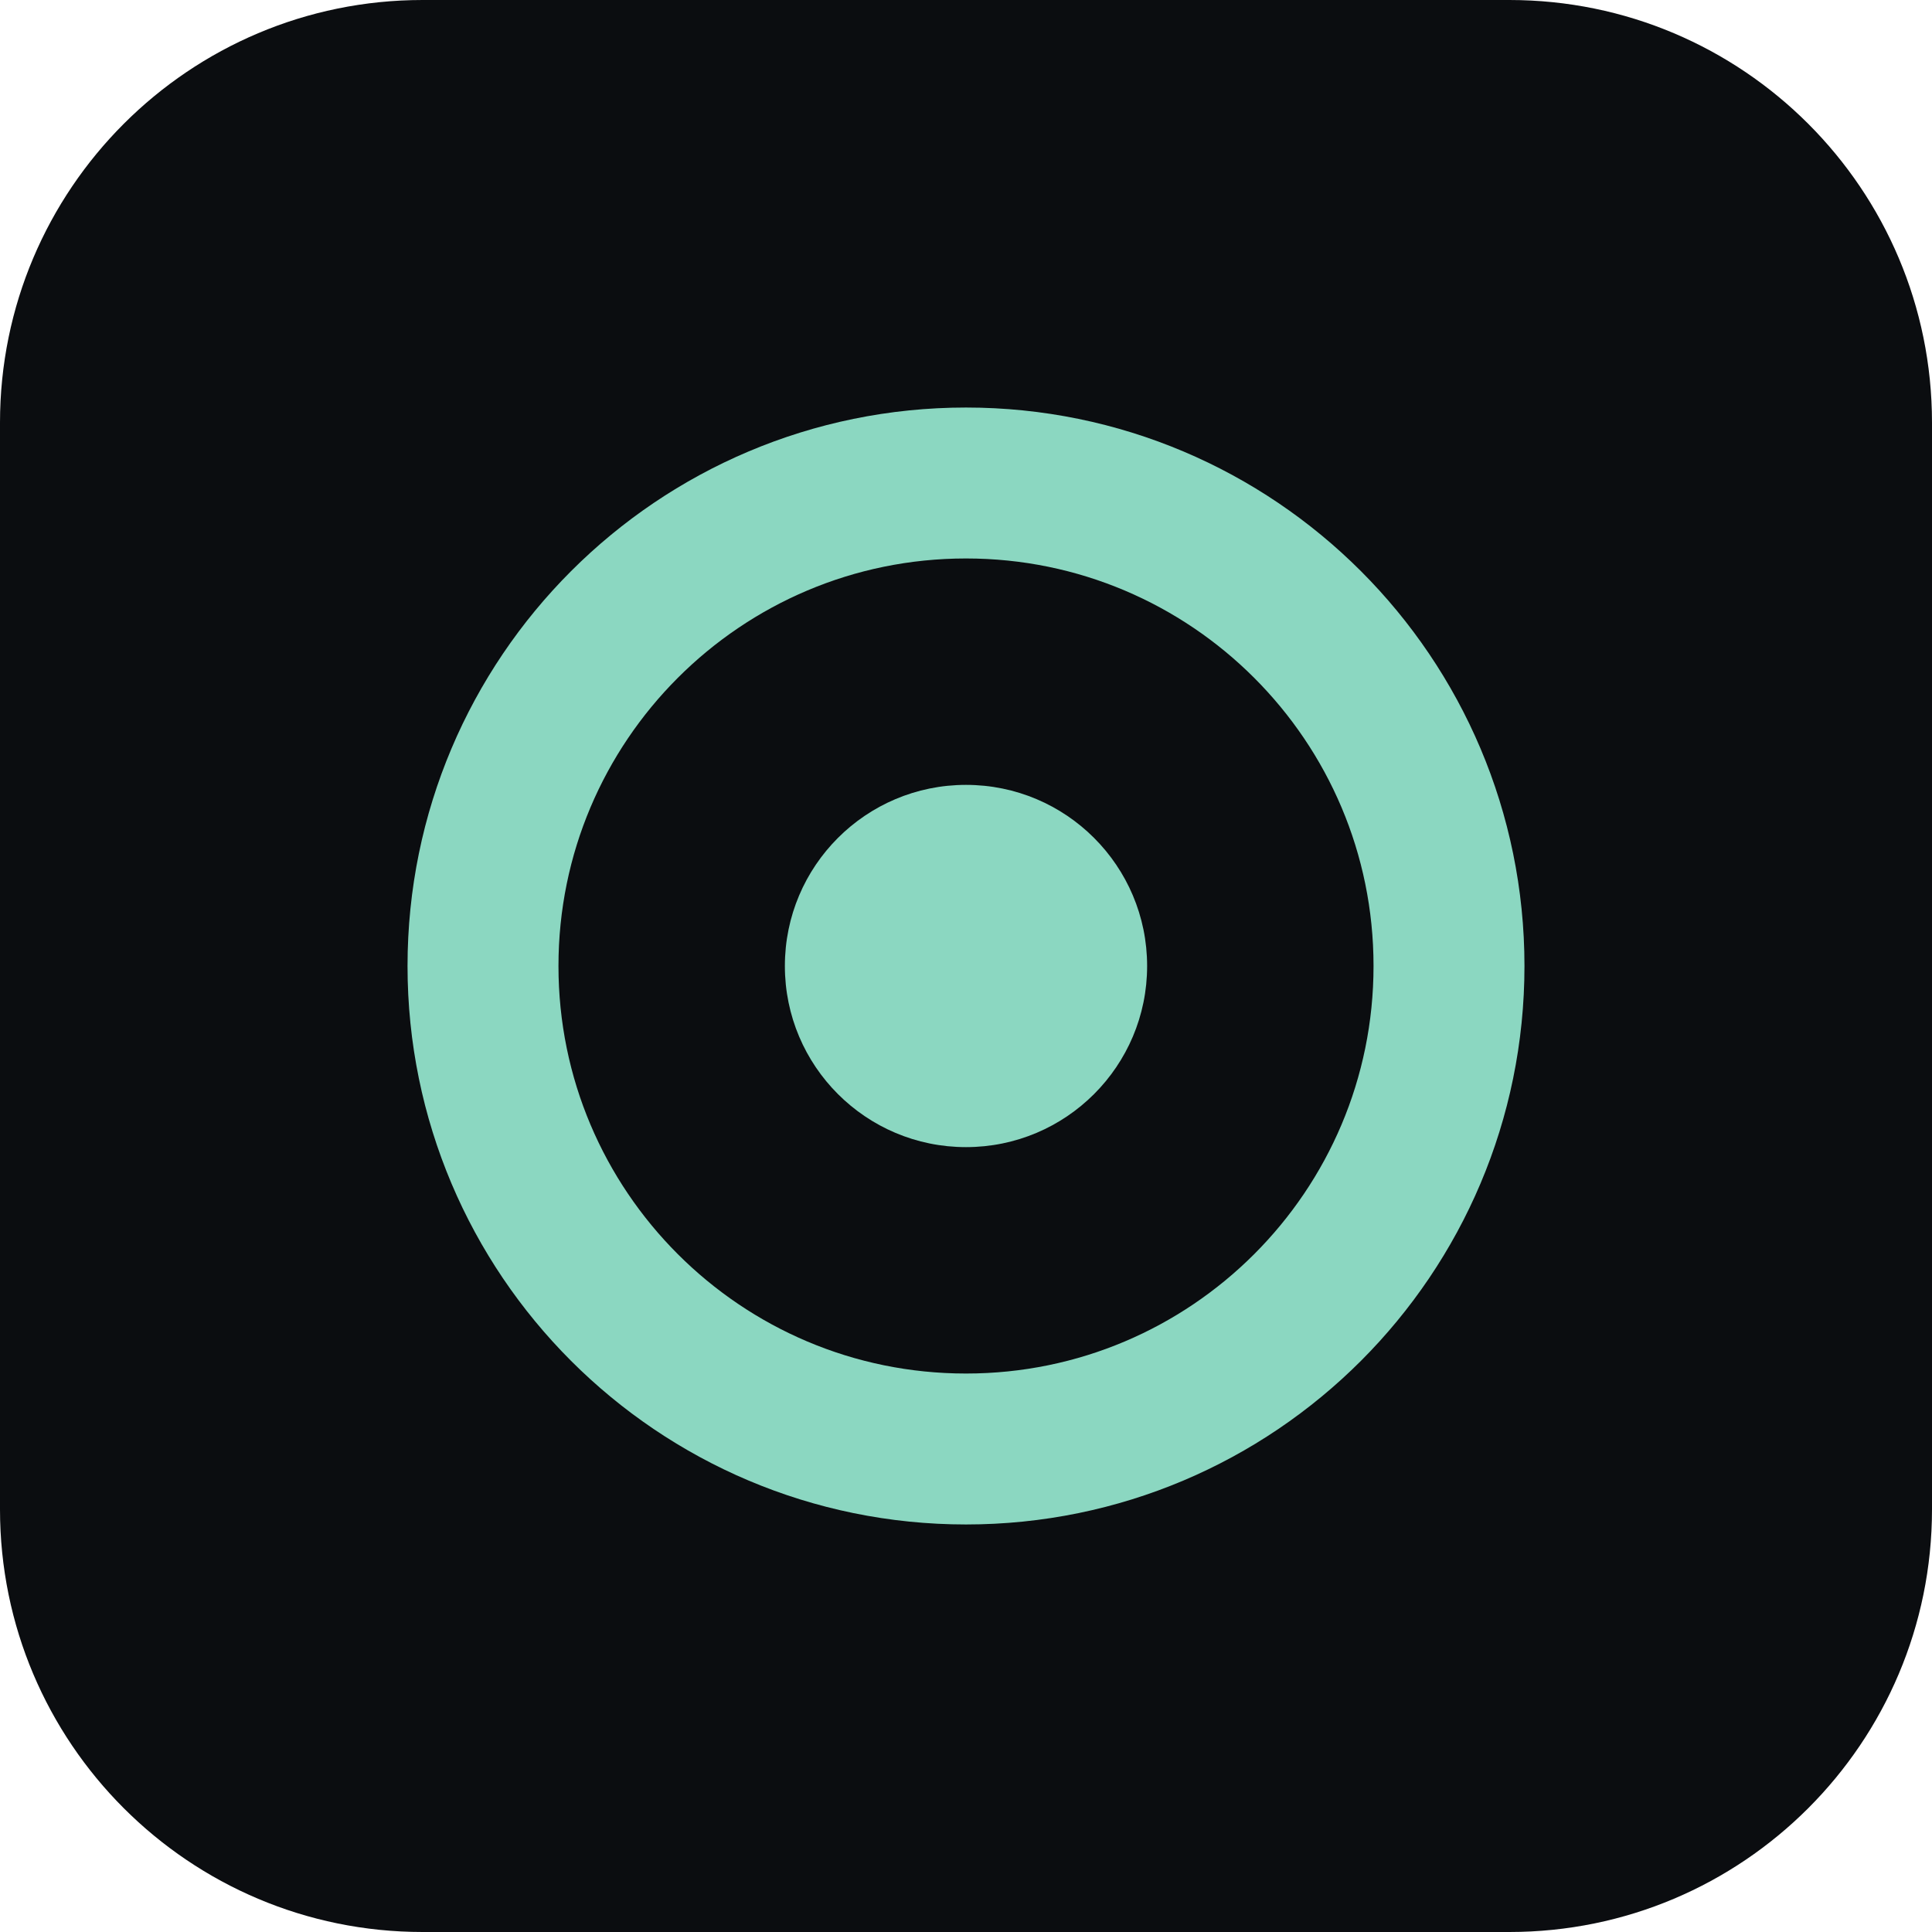
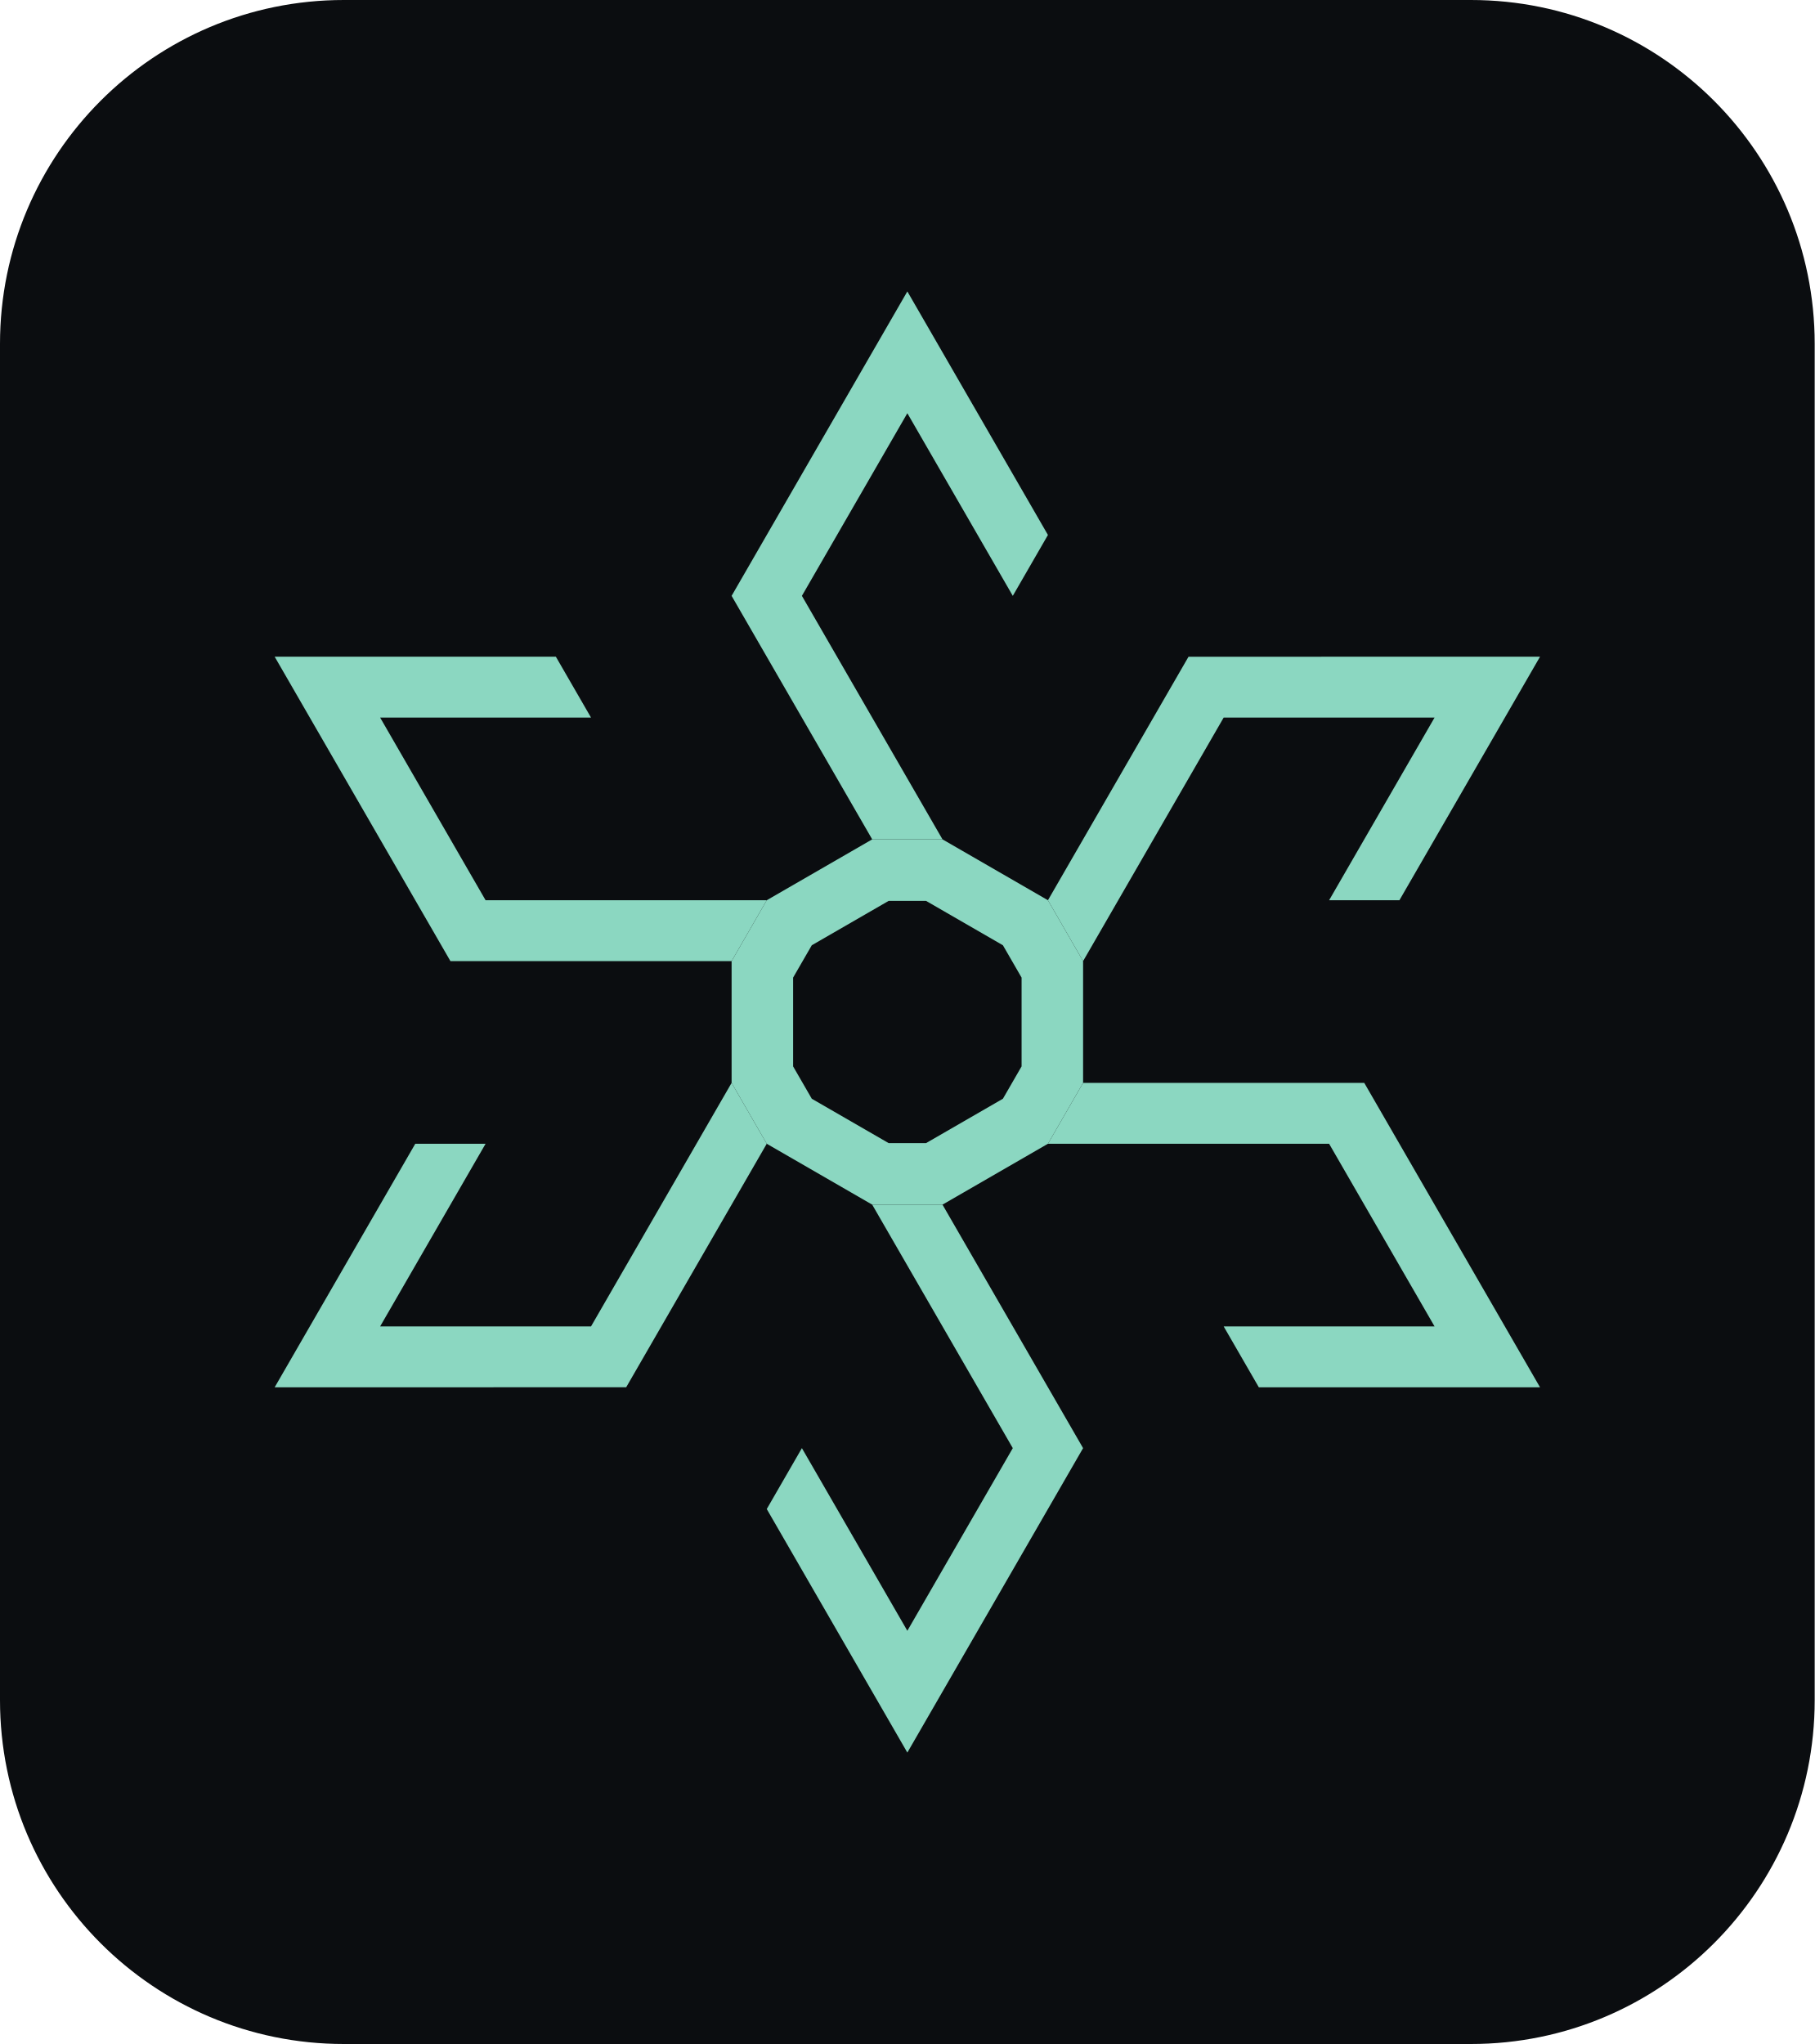
- <svg xmlns="http://www.w3.org/2000/svg" viewBox="0 0 64 64">
-   <rect width="64" height="64" rx="14" fill="#0b0d10" />
-   <circle cx="32" cy="32" r="16" fill="none" stroke="#8bd7c1" stroke-width="5" />
-   <circle cx="32" cy="32" r="6" fill="#8bd7c1" />
+ <svg xmlns="http://www.w3.org/2000/svg" viewBox="-190 -214 380 428">
+   <rect x="-190" y="-214" width="380" height="428" rx="72" fill="#0b0d10" />
+   <g fill="#8bd7c1" transform="scale(.92)">
+     <path fill-rule="evenodd" d="M -8 -41.57 L 8 -41.57 L 32.001 -27.713 L 40.001 -13.857 L 40.001 13.857 L 32.001 27.713 L 8 41.57 L -8 41.57 L -32.001 27.713 L -40.001 13.857 L -40.001 -13.857 L -32.001 -27.713 Z M -4.249 -27.57 L 4.249 -27.57 L 21.752 -17.465 L 26.001 -10.105 L 26.001 10.105 L 21.752 17.465 L 4.249 27.57 L -4.249 27.57 L -21.752 17.465 L -26.001 10.105 L -26.001 -10.105 L -21.752 -17.465 Z" />
+     <path d="M -8 -41.57 L -40 -96.99 L 0 -166.28 L 32 -110.85 L 24 -96.99 L 0 -138.56 L -24 -96.99 L 8 -41.57 Z" />
+     <path d="M 32.001 -27.713 L 63.996 -83.136 L 144.003 -83.14 L 111.999 -27.712 L 95.996 -27.71 L 119.996 -69.28 L 71.996 -69.28 L 40.001 -13.857 Z" />
+     <path d="M 40.001 13.857 L 103.996 13.854 L 144.003 83.14 L 79.999 83.138 L 71.996 69.28 L 119.996 69.28 L 95.996 27.71 L 32.001 27.713 Z" />
+     <path d="M 8 41.57 L 40 96.99 L 0 166.28 L -32 110.85 L -24 96.99 L 0 138.56 L 24 96.99 L -8 41.57 Z" />
+     <path d="M -32.001 27.713 L -63.996 83.136 L -144.003 83.14 L -111.999 27.712 L -95.996 27.71 L -119.996 69.28 L -71.996 69.28 L -40.001 13.857 Z" />
+     <path d="M -40.001 -13.857 L -103.996 -13.854 L -144.003 -83.14 L -79.999 -83.138 L -71.996 -69.28 L -119.996 -69.28 L -95.996 -27.71 L -32.001 -27.713 Z" />
+   </g>
</svg>
